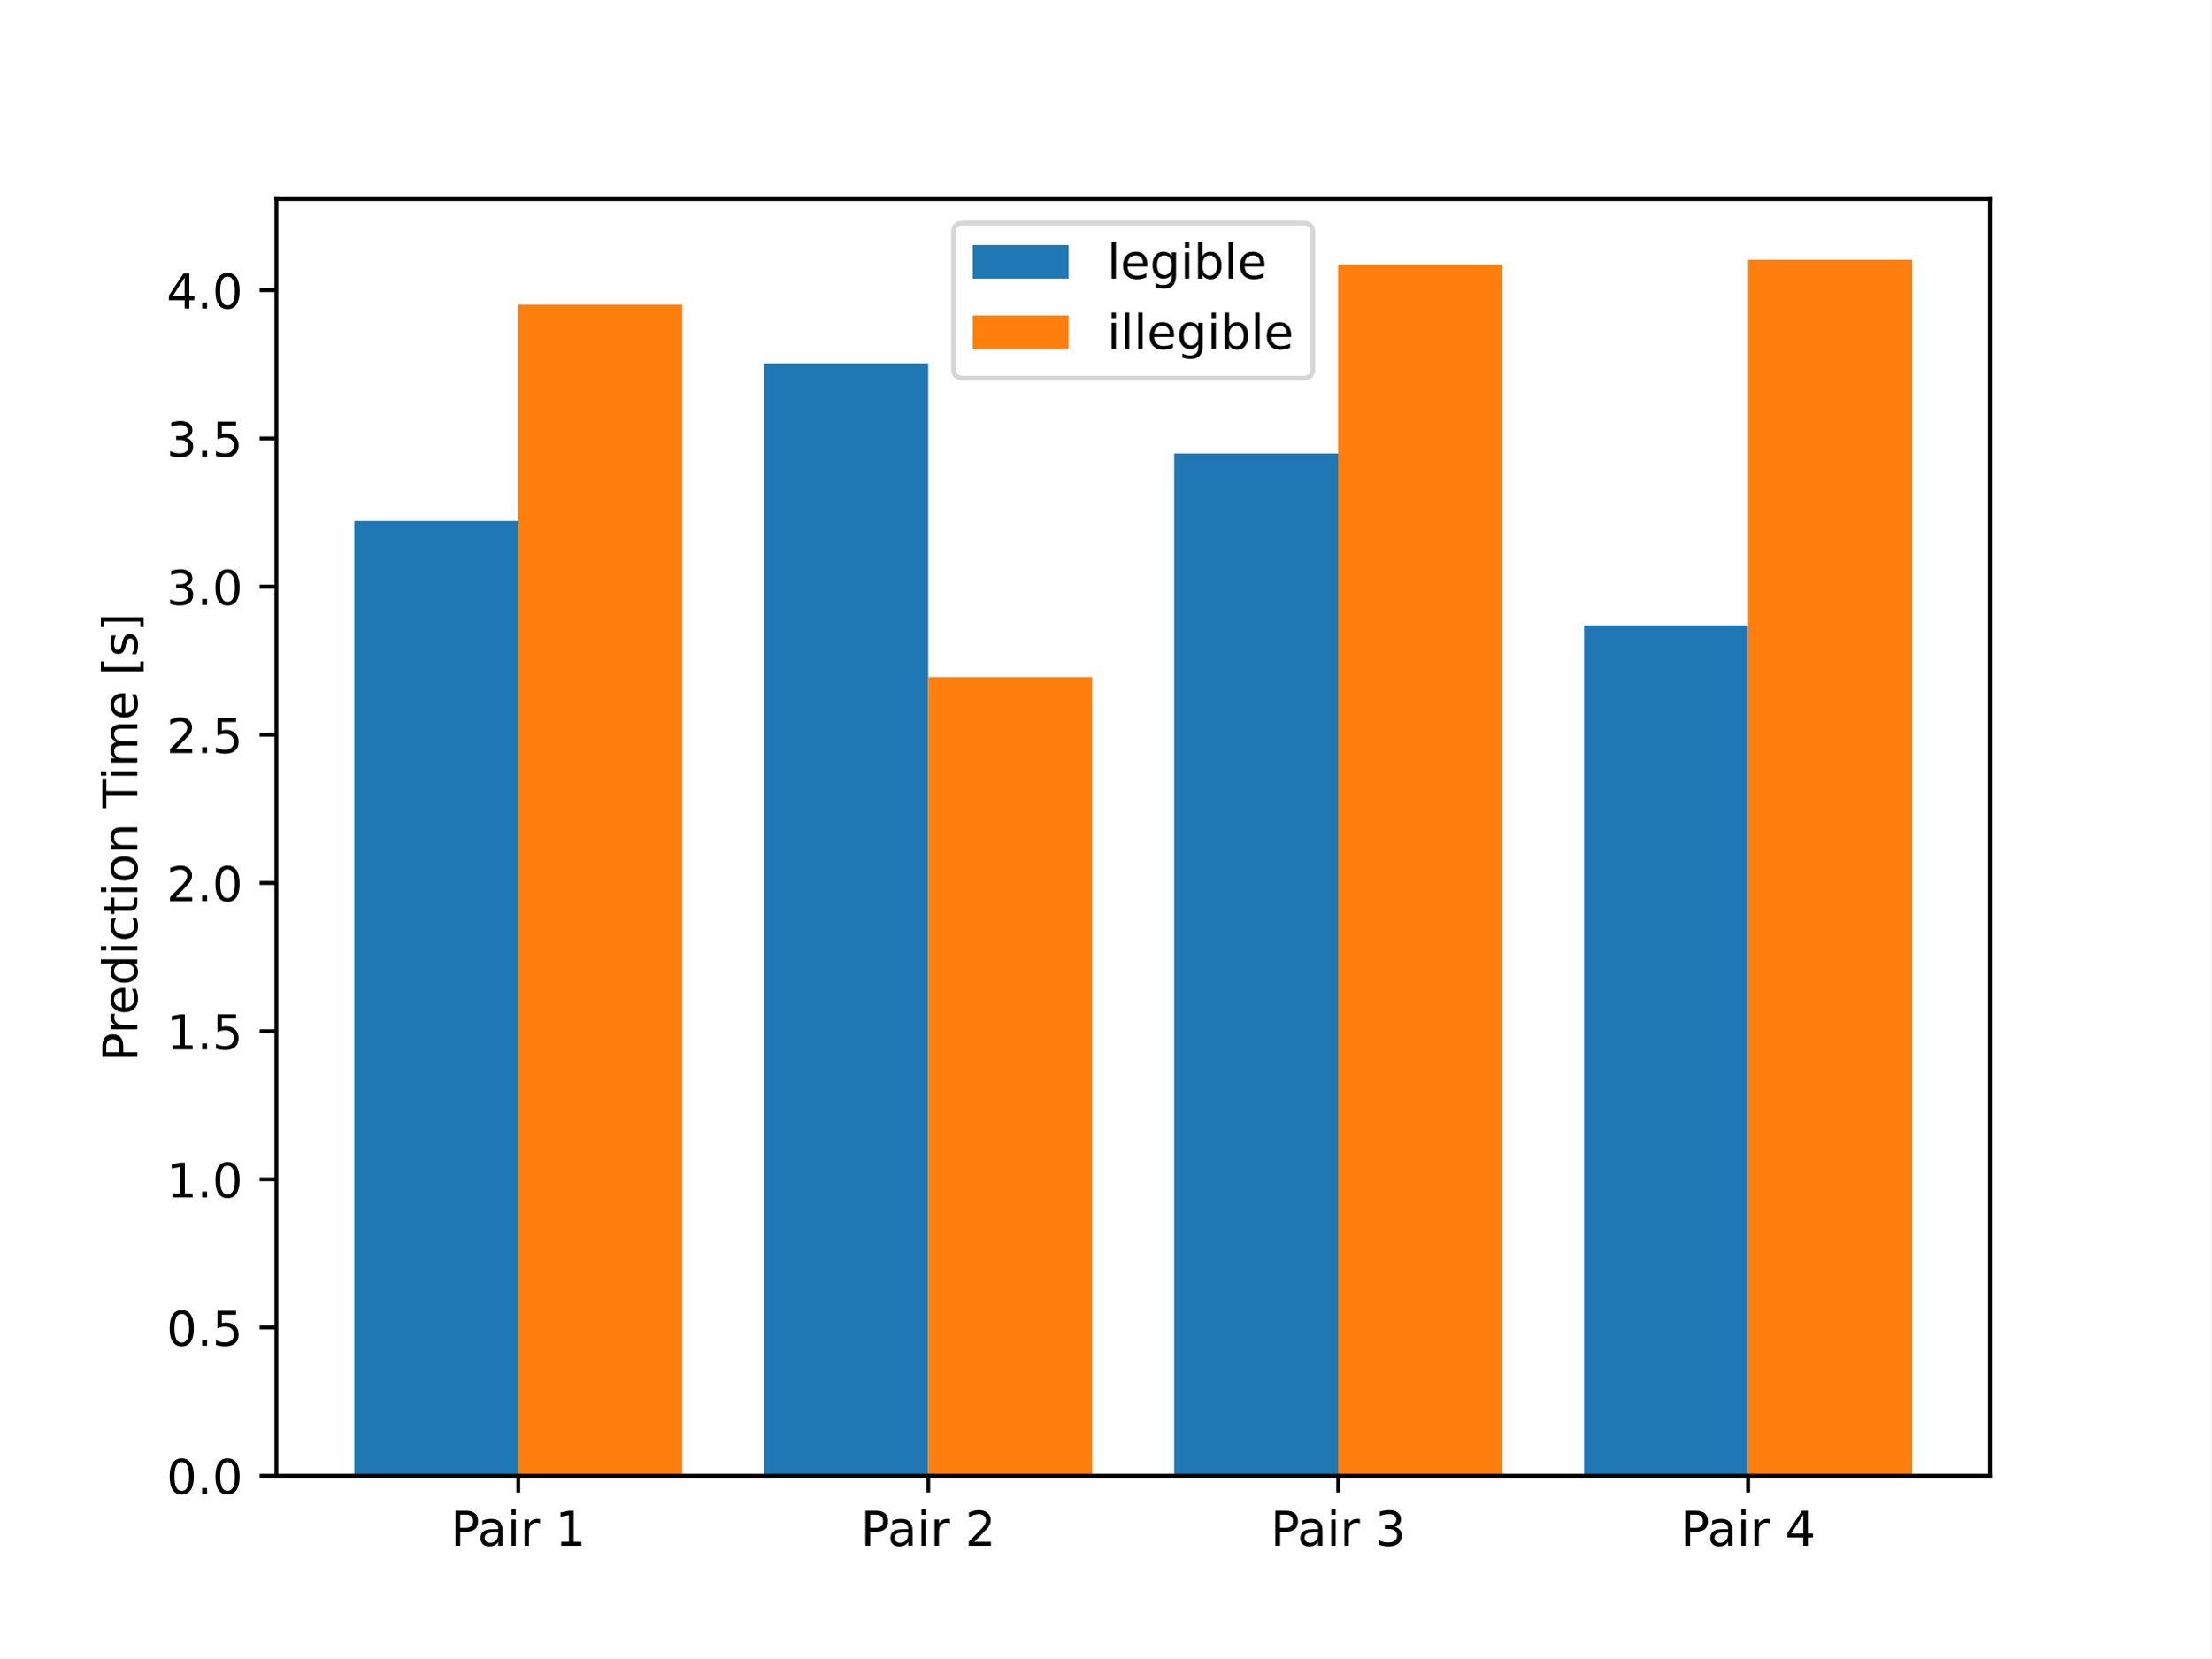
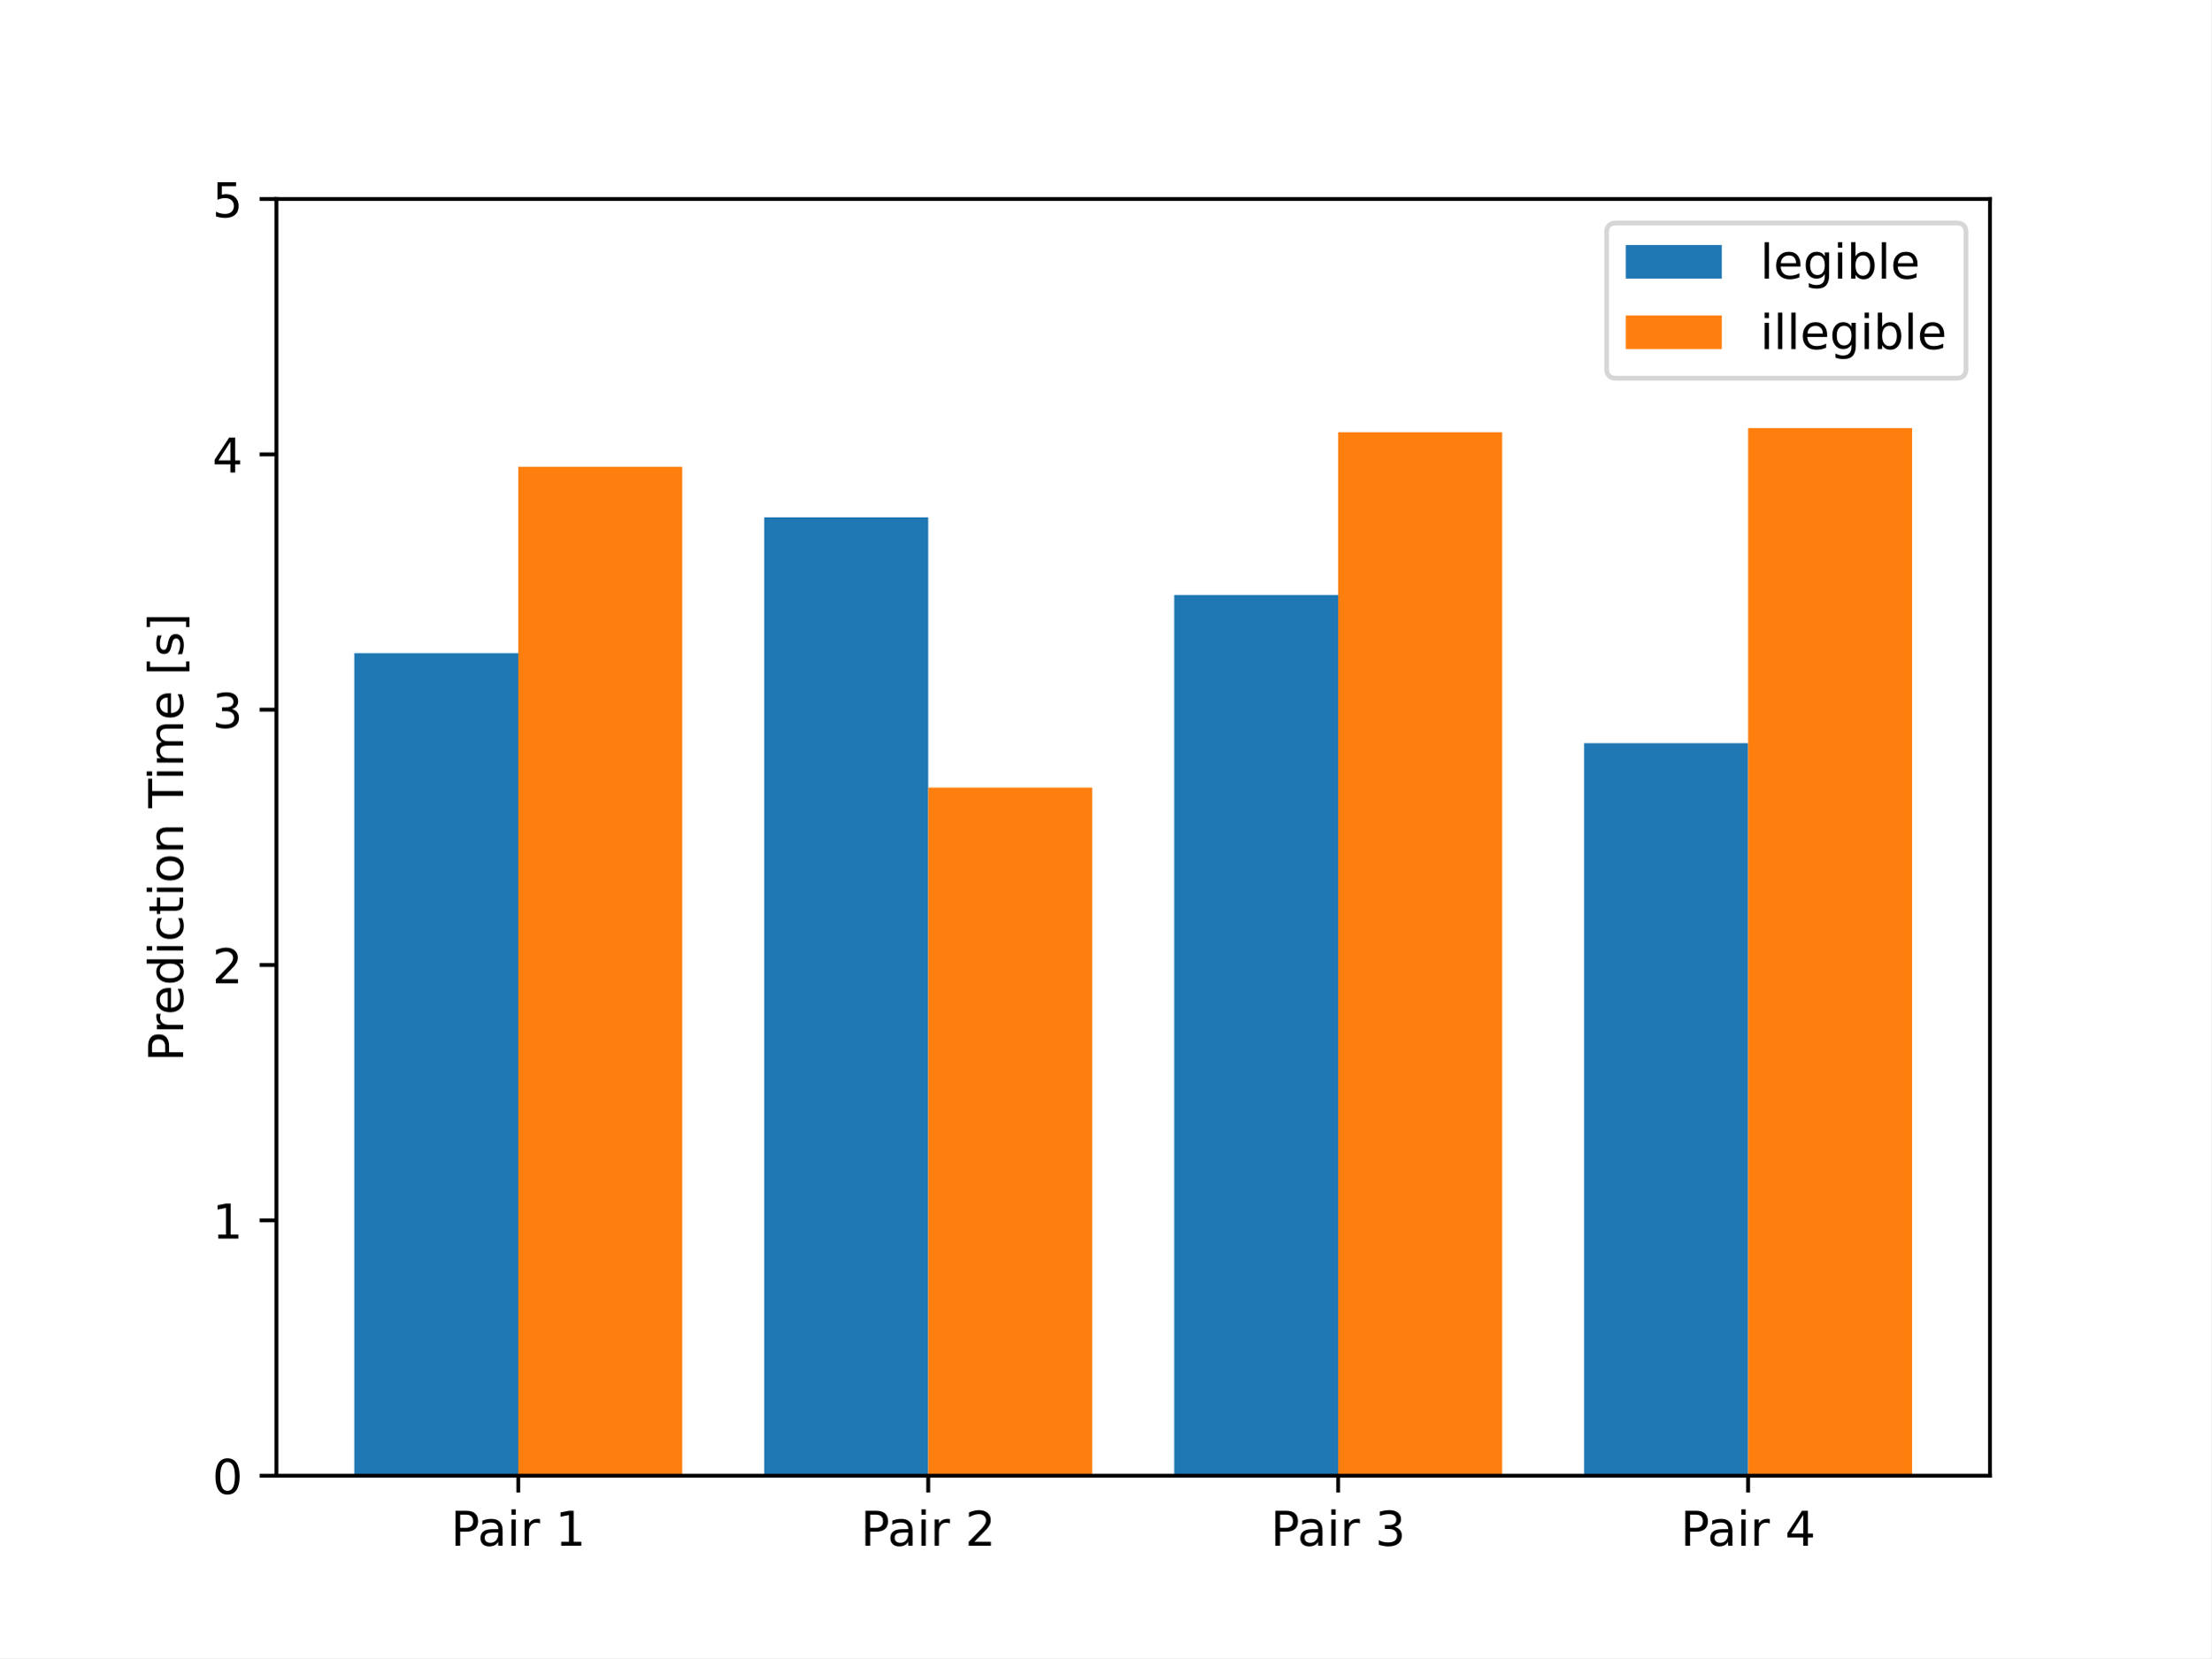
<svg xmlns="http://www.w3.org/2000/svg" xmlns:xlink="http://www.w3.org/1999/xlink" height="345.6pt" version="1.1" viewBox="0 0 460.8 345.6" width="460.8pt">
  <defs>
    <style type="text/css">*{stroke-linecap:butt;stroke-linejoin:round;}</style>
  </defs>
  <g id="figure_1">
    <g id="patch_1">
      <path d="M 0 345.6  L 460.8 345.6  L 460.8 0  L 0 0  z " style="fill:#ffffff;" />
    </g>
    <g id="axes_1">
      <g id="patch_2">
        <path d="M 57.6 307.584  L 414.72 307.584  L 414.72 41.472  L 57.6 41.472  z " style="fill:#ffffff;" />
      </g>
      <g id="patch_3">
-         <path clip-path="url(#p201a8d4170)" d="M 73.833 307.584  L 108.007 307.584  L 108.007 108.589  L 73.833 108.589  z " style="fill:#1f77b4;" />
+         <path clip-path="url(#p2d7c60002e)" d="M 73.833 307.584  L 108.007 307.584  L 108.007 136.134  L 73.833 136.134  z " style="fill:#1f77b4;" />
      </g>
      <g id="patch_4">
-         <path clip-path="url(#p201a8d4170)" d="M 159.268 307.584  L 193.442 307.584  L 193.442 75.728  L 159.268 75.728  z " style="fill:#1f77b4;" />
+         <path clip-path="url(#p2d7c60002e)" d="M 159.268 307.584  L 193.442 307.584  L 193.442 107.822  L 159.268 107.822  z " style="fill:#1f77b4;" />
      </g>
      <g id="patch_5">
-         <path clip-path="url(#p201a8d4170)" d="M 244.704 307.584  L 278.878 307.584  L 278.878 94.517  L 244.704 94.517  z " style="fill:#1f77b4;" />
+         <path clip-path="url(#p2d7c60002e)" d="M 244.704 307.584  L 278.878 307.584  L 278.878 124.01  L 244.704 124.01  z " style="fill:#1f77b4;" />
      </g>
      <g id="patch_6">
-         <path clip-path="url(#p201a8d4170)" d="M 330.139 307.584  L 364.313 307.584  L 364.313 130.376  L 330.139 130.376  z " style="fill:#1f77b4;" />
+         <path clip-path="url(#p2d7c60002e)" d="M 330.139 307.584  L 364.313 307.584  L 364.313 154.905  L 330.139 154.905  z " style="fill:#1f77b4;" />
      </g>
      <g id="patch_7">
-         <path clip-path="url(#p201a8d4170)" d="M 108.007 307.584  L 142.181 307.584  L 142.181 63.495  L 108.007 63.495  z " style="fill:#ff7f0e;" />
+         <path clip-path="url(#p2d7c60002e)" d="M 108.007 307.584  L 142.181 307.584  L 142.181 97.282  L 108.007 97.282  z " style="fill:#ff7f0e;" />
      </g>
      <g id="patch_8">
-         <path clip-path="url(#p201a8d4170)" d="M 193.442 307.584  L 227.616 307.584  L 227.616 141.117  L 193.442 141.117  z " style="fill:#ff7f0e;" />
+         <path clip-path="url(#p2d7c60002e)" d="M 193.442 307.584  L 227.616 307.584  L 227.616 164.16  L 193.442 164.16  z " style="fill:#ff7f0e;" />
      </g>
      <g id="patch_9">
-         <path clip-path="url(#p201a8d4170)" d="M 278.878 307.584  L 313.052 307.584  L 313.052 55.139  L 278.878 55.139  z " style="fill:#ff7f0e;" />
+         <path clip-path="url(#p2d7c60002e)" d="M 278.878 307.584  L 313.052 307.584  L 313.052 90.082  L 278.878 90.082  z " style="fill:#ff7f0e;" />
      </g>
      <g id="patch_10">
-         <path clip-path="url(#p201a8d4170)" d="M 364.313 307.584  L 398.487 307.584  L 398.487 54.144  L 364.313 54.144  z " style="fill:#ff7f0e;" />
+         <path clip-path="url(#p2d7c60002e)" d="M 364.313 307.584  L 398.487 307.584  L 398.487 89.225  L 364.313 89.225  z " style="fill:#ff7f0e;" />
      </g>
      <g id="matplotlib.axis_1">
        <g id="xtick_1">
          <g id="line2d_1">
            <defs>
-               <path d="M 0 0  L 0 3.5  " id="mbf89e3c0f7" style="stroke:#000000;stroke-width:0.8;" />
+               <path d="M 0 0  L 0 3.5  " id="m55d33586b2" style="stroke:#000000;stroke-width:0.8;" />
            </defs>
            <g>
-               <use style="stroke:#000000;stroke-width:0.8;" x="108.007" xlink:href="#mbf89e3c0f7" y="307.584" />
+               <use style="stroke:#000000;stroke-width:0.8;" x="108.007" xlink:href="#m55d33586b2" y="307.584" />
            </g>
          </g>
          <g id="text_1">
            <g transform="translate(93.93814 322.1824)scale(0.1 -0.1)">
              <defs>
                <path d="M 19.672 64.797  L 19.672 37.406  L 32.078 37.406  Q 38.969 37.406 42.719 40.969  Q 46.484 44.531 46.484 51.125  Q 46.484 57.672 42.719 61.234  Q 38.969 64.797 32.078 64.797  z M 9.812 72.906  L 32.078 72.906  Q 44.344 72.906 50.609 67.359  Q 56.891 61.812 56.891 51.125  Q 56.891 40.328 50.609 34.812  Q 44.344 29.297 32.078 29.297  L 19.672 29.297  L 19.672 0  L 9.812 0  z " id="DejaVuSans-80" />
                <path d="M 34.281 27.484  Q 23.391 27.484 19.188 25  Q 14.984 22.516 14.984 16.5  Q 14.984 11.719 18.141 8.906  Q 21.297 6.109 26.703 6.109  Q 34.188 6.109 38.703 11.406  Q 43.219 16.703 43.219 25.484  L 43.219 27.484  z M 52.203 31.203  L 52.203 0  L 43.219 0  L 43.219 8.297  Q 40.141 3.328 35.547 0.953  Q 30.953 -1.422 24.312 -1.422  Q 15.922 -1.422 10.953 3.297  Q 6 8.016 6 15.922  Q 6 25.141 12.172 29.828  Q 18.359 34.516 30.609 34.516  L 43.219 34.516  L 43.219 35.406  Q 43.219 41.609 39.141 45  Q 35.062 48.391 27.688 48.391  Q 23 48.391 18.547 47.266  Q 14.109 46.141 10.016 43.891  L 10.016 52.203  Q 14.938 54.109 19.578 55.047  Q 24.219 56 28.609 56  Q 40.484 56 46.344 49.844  Q 52.203 43.703 52.203 31.203  z " id="DejaVuSans-97" />
                <path d="M 9.422 54.688  L 18.406 54.688  L 18.406 0  L 9.422 0  z M 9.422 75.984  L 18.406 75.984  L 18.406 64.594  L 9.422 64.594  z " id="DejaVuSans-105" />
                <path d="M 41.109 46.297  Q 39.594 47.172 37.812 47.578  Q 36.031 48 33.891 48  Q 26.266 48 22.188 43.047  Q 18.109 38.094 18.109 28.812  L 18.109 0  L 9.078 0  L 9.078 54.688  L 18.109 54.688  L 18.109 46.188  Q 20.953 51.172 25.484 53.578  Q 30.031 56 36.531 56  Q 37.453 56 38.578 55.875  Q 39.703 55.766 41.062 55.516  z " id="DejaVuSans-114" />
                <path id="DejaVuSans-32" />
                <path d="M 12.406 8.297  L 28.516 8.297  L 28.516 63.922  L 10.984 60.406  L 10.984 69.391  L 28.422 72.906  L 38.281 72.906  L 38.281 8.297  L 54.391 8.297  L 54.391 0  L 12.406 0  z " id="DejaVuSans-49" />
              </defs>
              <use xlink:href="#DejaVuSans-80" />
              <use x="55.803" xlink:href="#DejaVuSans-97" />
              <use x="117.082" xlink:href="#DejaVuSans-105" />
              <use x="144.865" xlink:href="#DejaVuSans-114" />
              <use x="185.979" xlink:href="#DejaVuSans-32" />
              <use x="217.766" xlink:href="#DejaVuSans-49" />
            </g>
          </g>
        </g>
        <g id="xtick_2">
          <g id="line2d_2">
            <g>
-               <use style="stroke:#000000;stroke-width:0.8;" x="193.442" xlink:href="#mbf89e3c0f7" y="307.584" />
+               <use style="stroke:#000000;stroke-width:0.8;" x="193.442" xlink:href="#m55d33586b2" y="307.584" />
            </g>
          </g>
          <g id="text_2">
            <g transform="translate(179.3735 322.1824)scale(0.1 -0.1)">
              <defs>
                <path d="M 19.188 8.297  L 53.609 8.297  L 53.609 0  L 7.328 0  L 7.328 8.297  Q 12.938 14.109 22.625 23.891  Q 32.328 33.688 34.812 36.531  Q 39.547 41.844 41.422 45.531  Q 43.312 49.219 43.312 52.781  Q 43.312 58.594 39.234 62.25  Q 35.156 65.922 28.609 65.922  Q 23.969 65.922 18.812 64.312  Q 13.672 62.703 7.812 59.422  L 7.812 69.391  Q 13.766 71.781 18.938 73  Q 24.125 74.219 28.422 74.219  Q 39.75 74.219 46.484 68.547  Q 53.219 62.891 53.219 53.422  Q 53.219 48.922 51.531 44.891  Q 49.859 40.875 45.406 35.406  Q 44.188 33.984 37.641 27.219  Q 31.109 20.453 19.188 8.297  z " id="DejaVuSans-50" />
              </defs>
              <use xlink:href="#DejaVuSans-80" />
              <use x="55.803" xlink:href="#DejaVuSans-97" />
              <use x="117.082" xlink:href="#DejaVuSans-105" />
              <use x="144.865" xlink:href="#DejaVuSans-114" />
              <use x="185.979" xlink:href="#DejaVuSans-32" />
              <use x="217.766" xlink:href="#DejaVuSans-50" />
            </g>
          </g>
        </g>
        <g id="xtick_3">
          <g id="line2d_3">
            <g>
-               <use style="stroke:#000000;stroke-width:0.8;" x="278.878" xlink:href="#mbf89e3c0f7" y="307.584" />
+               <use style="stroke:#000000;stroke-width:0.8;" x="278.878" xlink:href="#m55d33586b2" y="307.584" />
            </g>
          </g>
          <g id="text_3">
            <g transform="translate(264.809 322.1824)scale(0.1 -0.1)">
              <defs>
                <path d="M 40.578 39.312  Q 47.656 37.797 51.625 33  Q 55.609 28.219 55.609 21.188  Q 55.609 10.406 48.188 4.484  Q 40.766 -1.422 27.094 -1.422  Q 22.516 -1.422 17.656 -0.516  Q 12.797 0.391 7.625 2.203  L 7.625 11.719  Q 11.719 9.328 16.594 8.109  Q 21.484 6.891 26.812 6.891  Q 36.078 6.891 40.938 10.547  Q 45.797 14.203 45.797 21.188  Q 45.797 27.641 41.281 31.266  Q 36.766 34.906 28.719 34.906  L 20.219 34.906  L 20.219 43.016  L 29.109 43.016  Q 36.375 43.016 40.234 45.922  Q 44.094 48.828 44.094 54.297  Q 44.094 59.906 40.109 62.906  Q 36.141 65.922 28.719 65.922  Q 24.656 65.922 20.016 65.031  Q 15.375 64.156 9.812 62.312  L 9.812 71.094  Q 15.438 72.656 20.344 73.438  Q 25.25 74.219 29.594 74.219  Q 40.828 74.219 47.359 69.109  Q 53.906 64.016 53.906 55.328  Q 53.906 49.266 50.438 45.094  Q 46.969 40.922 40.578 39.312  z " id="DejaVuSans-51" />
              </defs>
              <use xlink:href="#DejaVuSans-80" />
              <use x="55.803" xlink:href="#DejaVuSans-97" />
              <use x="117.082" xlink:href="#DejaVuSans-105" />
              <use x="144.865" xlink:href="#DejaVuSans-114" />
              <use x="185.979" xlink:href="#DejaVuSans-32" />
              <use x="217.766" xlink:href="#DejaVuSans-51" />
            </g>
          </g>
        </g>
        <g id="xtick_4">
          <g id="line2d_4">
            <g>
-               <use style="stroke:#000000;stroke-width:0.8;" x="364.313" xlink:href="#mbf89e3c0f7" y="307.584" />
+               <use style="stroke:#000000;stroke-width:0.8;" x="364.313" xlink:href="#m55d33586b2" y="307.584" />
            </g>
          </g>
          <g id="text_4">
            <g transform="translate(350.2444 322.1824)scale(0.1 -0.1)">
              <defs>
                <path d="M 37.797 64.312  L 12.891 25.391  L 37.797 25.391  z M 35.203 72.906  L 47.609 72.906  L 47.609 25.391  L 58.016 25.391  L 58.016 17.188  L 47.609 17.188  L 47.609 0  L 37.797 0  L 37.797 17.188  L 4.891 17.188  L 4.891 26.703  z " id="DejaVuSans-52" />
              </defs>
              <use xlink:href="#DejaVuSans-80" />
              <use x="55.803" xlink:href="#DejaVuSans-97" />
              <use x="117.082" xlink:href="#DejaVuSans-105" />
              <use x="144.865" xlink:href="#DejaVuSans-114" />
              <use x="185.979" xlink:href="#DejaVuSans-32" />
              <use x="217.766" xlink:href="#DejaVuSans-52" />
            </g>
          </g>
        </g>
      </g>
      <g id="matplotlib.axis_2">
        <g id="ytick_1">
          <g id="line2d_5">
            <defs>
-               <path d="M 0 0  L -3.5 0  " id="me5b448553d" style="stroke:#000000;stroke-width:0.8;" />
+               <path d="M 0 0  L -3.5 0  " id="m553c8b038b" style="stroke:#000000;stroke-width:0.8;" />
            </defs>
            <g>
-               <use style="stroke:#000000;stroke-width:0.8;" x="57.6" xlink:href="#me5b448553d" y="307.584" />
+               <use style="stroke:#000000;stroke-width:0.8;" x="57.6" xlink:href="#m553c8b038b" y="307.584" />
            </g>
          </g>
          <g id="text_5">
-             <g transform="translate(34.69687 311.3832)scale(0.1 -0.1)">
+             <g transform="translate(44.2375 311.3832)scale(0.1 -0.1)">
              <defs>
                <path d="M 31.781 66.406  Q 24.172 66.406 20.328 58.906  Q 16.5 51.422 16.5 36.375  Q 16.5 21.391 20.328 13.891  Q 24.172 6.391 31.781 6.391  Q 39.453 6.391 43.281 13.891  Q 47.125 21.391 47.125 36.375  Q 47.125 51.422 43.281 58.906  Q 39.453 66.406 31.781 66.406  z M 31.781 74.219  Q 44.047 74.219 50.516 64.516  Q 56.984 54.828 56.984 36.375  Q 56.984 17.969 50.516 8.266  Q 44.047 -1.422 31.781 -1.422  Q 19.531 -1.422 13.062 8.266  Q 6.594 17.969 6.594 36.375  Q 6.594 54.828 13.062 64.516  Q 19.531 74.219 31.781 74.219  z " id="DejaVuSans-48" />
-                 <path d="M 10.688 12.406  L 21 12.406  L 21 0  L 10.688 0  z " id="DejaVuSans-46" />
              </defs>
              <use xlink:href="#DejaVuSans-48" />
-               <use x="63.623" xlink:href="#DejaVuSans-46" />
-               <use x="95.41" xlink:href="#DejaVuSans-48" />
            </g>
          </g>
        </g>
        <g id="ytick_2">
          <g id="line2d_6">
            <g>
-               <use style="stroke:#000000;stroke-width:0.8;" x="57.6" xlink:href="#me5b448553d" y="276.697" />
+               <use style="stroke:#000000;stroke-width:0.8;" x="57.6" xlink:href="#m553c8b038b" y="254.362" />
            </g>
          </g>
          <g id="text_6">
-             <g transform="translate(34.69687 280.4967)scale(0.1 -0.1)">
-               <defs>
-                 <path d="M 10.797 72.906  L 49.516 72.906  L 49.516 64.594  L 19.828 64.594  L 19.828 46.734  Q 21.969 47.469 24.109 47.828  Q 26.266 48.188 28.422 48.188  Q 40.625 48.188 47.75 41.5  Q 54.891 34.812 54.891 23.391  Q 54.891 11.625 47.562 5.094  Q 40.234 -1.422 26.906 -1.422  Q 22.312 -1.422 17.547 -0.641  Q 12.797 0.141 7.719 1.703  L 7.719 11.625  Q 12.109 9.234 16.797 8.062  Q 21.484 6.891 26.703 6.891  Q 35.156 6.891 40.078 11.328  Q 45.016 15.766 45.016 23.391  Q 45.016 31 40.078 35.438  Q 35.156 39.891 26.703 39.891  Q 22.75 39.891 18.812 39.016  Q 14.891 38.141 10.797 36.281  z " id="DejaVuSans-53" />
-               </defs>
-               <use xlink:href="#DejaVuSans-48" />
-               <use x="63.623" xlink:href="#DejaVuSans-46" />
-               <use x="95.41" xlink:href="#DejaVuSans-53" />
+             <g transform="translate(44.2375 258.1608)scale(0.1 -0.1)">
+               <use xlink:href="#DejaVuSans-49" />
            </g>
          </g>
        </g>
        <g id="ytick_3">
          <g id="line2d_7">
            <g>
-               <use style="stroke:#000000;stroke-width:0.8;" x="57.6" xlink:href="#me5b448553d" y="245.811" />
+               <use style="stroke:#000000;stroke-width:0.8;" x="57.6" xlink:href="#m553c8b038b" y="201.139" />
            </g>
          </g>
          <g id="text_7">
-             <g transform="translate(34.69687 249.6102)scale(0.1 -0.1)">
-               <use xlink:href="#DejaVuSans-49" />
-               <use x="63.623" xlink:href="#DejaVuSans-46" />
-               <use x="95.41" xlink:href="#DejaVuSans-48" />
+             <g transform="translate(44.2375 204.9384)scale(0.1 -0.1)">
+               <use xlink:href="#DejaVuSans-50" />
            </g>
          </g>
        </g>
        <g id="ytick_4">
          <g id="line2d_8">
            <g>
-               <use style="stroke:#000000;stroke-width:0.8;" x="57.6" xlink:href="#me5b448553d" y="214.924" />
+               <use style="stroke:#000000;stroke-width:0.8;" x="57.6" xlink:href="#m553c8b038b" y="147.917" />
            </g>
          </g>
          <g id="text_8">
-             <g transform="translate(34.69687 218.7236)scale(0.1 -0.1)">
-               <use xlink:href="#DejaVuSans-49" />
-               <use x="63.623" xlink:href="#DejaVuSans-46" />
-               <use x="95.41" xlink:href="#DejaVuSans-53" />
+             <g transform="translate(44.2375 151.716)scale(0.1 -0.1)">
+               <use xlink:href="#DejaVuSans-51" />
            </g>
          </g>
        </g>
        <g id="ytick_5">
          <g id="line2d_9">
            <g>
-               <use style="stroke:#000000;stroke-width:0.8;" x="57.6" xlink:href="#me5b448553d" y="184.038" />
+               <use style="stroke:#000000;stroke-width:0.8;" x="57.6" xlink:href="#m553c8b038b" y="94.694" />
            </g>
          </g>
          <g id="text_9">
-             <g transform="translate(34.69687 187.8371)scale(0.1 -0.1)">
-               <use xlink:href="#DejaVuSans-50" />
-               <use x="63.623" xlink:href="#DejaVuSans-46" />
-               <use x="95.41" xlink:href="#DejaVuSans-48" />
+             <g transform="translate(44.2375 98.49362)scale(0.1 -0.1)">
+               <use xlink:href="#DejaVuSans-52" />
            </g>
          </g>
        </g>
        <g id="ytick_6">
          <g id="line2d_10">
            <g>
-               <use style="stroke:#000000;stroke-width:0.8;" x="57.6" xlink:href="#me5b448553d" y="153.151" />
+               <use style="stroke:#000000;stroke-width:0.8;" x="57.6" xlink:href="#m553c8b038b" y="41.472" />
            </g>
          </g>
          <g id="text_10">
-             <g transform="translate(34.69687 156.9505)scale(0.1 -0.1)">
-               <use xlink:href="#DejaVuSans-50" />
-               <use x="63.623" xlink:href="#DejaVuSans-46" />
-               <use x="95.41" xlink:href="#DejaVuSans-53" />
-             </g>
-           </g>
-         </g>
-         <g id="ytick_7">
-           <g id="line2d_11">
-             <g>
-               <use style="stroke:#000000;stroke-width:0.8;" x="57.6" xlink:href="#me5b448553d" y="122.265" />
-             </g>
-           </g>
-           <g id="text_11">
-             <g transform="translate(34.69687 126.064)scale(0.1 -0.1)">
-               <use xlink:href="#DejaVuSans-51" />
-               <use x="63.623" xlink:href="#DejaVuSans-46" />
-               <use x="95.41" xlink:href="#DejaVuSans-48" />
-             </g>
-           </g>
-         </g>
-         <g id="ytick_8">
-           <g id="line2d_12">
-             <g>
-               <use style="stroke:#000000;stroke-width:0.8;" x="57.6" xlink:href="#me5b448553d" y="91.378" />
-             </g>
-           </g>
-           <g id="text_12">
-             <g transform="translate(34.69687 95.17748)scale(0.1 -0.1)">
-               <use xlink:href="#DejaVuSans-51" />
-               <use x="63.623" xlink:href="#DejaVuSans-46" />
-               <use x="95.41" xlink:href="#DejaVuSans-53" />
-             </g>
-           </g>
-         </g>
-         <g id="ytick_9">
-           <g id="line2d_13">
-             <g>
-               <use style="stroke:#000000;stroke-width:0.8;" x="57.6" xlink:href="#me5b448553d" y="60.492" />
-             </g>
-           </g>
-           <g id="text_13">
-             <g transform="translate(34.69687 64.29095)scale(0.1 -0.1)">
-               <use xlink:href="#DejaVuSans-52" />
-               <use x="63.623" xlink:href="#DejaVuSans-46" />
-               <use x="95.41" xlink:href="#DejaVuSans-48" />
-             </g>
-           </g>
-         </g>
-         <g id="text_14">
-           <g transform="translate(28.61719 221.2827)rotate(-90)scale(0.1 -0.1)">
+             <g transform="translate(44.2375 45.27122)scale(0.1 -0.1)">
+               <defs>
+                 <path d="M 10.797 72.906  L 49.516 72.906  L 49.516 64.594  L 19.828 64.594  L 19.828 46.734  Q 21.969 47.469 24.109 47.828  Q 26.266 48.188 28.422 48.188  Q 40.625 48.188 47.75 41.5  Q 54.891 34.812 54.891 23.391  Q 54.891 11.625 47.562 5.094  Q 40.234 -1.422 26.906 -1.422  Q 22.312 -1.422 17.547 -0.641  Q 12.797 0.141 7.719 1.703  L 7.719 11.625  Q 12.109 9.234 16.797 8.062  Q 21.484 6.891 26.703 6.891  Q 35.156 6.891 40.078 11.328  Q 45.016 15.766 45.016 23.391  Q 45.016 31 40.078 35.438  Q 35.156 39.891 26.703 39.891  Q 22.75 39.891 18.812 39.016  Q 14.891 38.141 10.797 36.281  z " id="DejaVuSans-53" />
+               </defs>
+               <use xlink:href="#DejaVuSans-53" />
+             </g>
+           </g>
+         </g>
+         <g id="text_11">
+           <g transform="translate(38.15781 221.2827)rotate(-90)scale(0.1 -0.1)">
            <defs>
              <path d="M 56.203 29.594  L 56.203 25.203  L 14.891 25.203  Q 15.484 15.922 20.484 11.062  Q 25.484 6.203 34.422 6.203  Q 39.594 6.203 44.453 7.469  Q 49.312 8.734 54.109 11.281  L 54.109 2.781  Q 49.266 0.734 44.188 -0.344  Q 39.109 -1.422 33.891 -1.422  Q 20.797 -1.422 13.156 6.188  Q 5.516 13.812 5.516 26.812  Q 5.516 40.234 12.766 48.109  Q 20.016 56 32.328 56  Q 43.359 56 49.781 48.891  Q 56.203 41.797 56.203 29.594  z M 47.219 32.234  Q 47.125 39.594 43.094 43.984  Q 39.062 48.391 32.422 48.391  Q 24.906 48.391 20.391 44.141  Q 15.875 39.891 15.188 32.172  z " id="DejaVuSans-101" />
              <path d="M 45.406 46.391  L 45.406 75.984  L 54.391 75.984  L 54.391 0  L 45.406 0  L 45.406 8.203  Q 42.578 3.328 38.25 0.953  Q 33.938 -1.422 27.875 -1.422  Q 17.969 -1.422 11.734 6.484  Q 5.516 14.406 5.516 27.297  Q 5.516 40.188 11.734 48.094  Q 17.969 56 27.875 56  Q 33.938 56 38.25 53.625  Q 42.578 51.266 45.406 46.391  z M 14.797 27.297  Q 14.797 17.391 18.875 11.75  Q 22.953 6.109 30.078 6.109  Q 37.203 6.109 41.297 11.75  Q 45.406 17.391 45.406 27.297  Q 45.406 37.203 41.297 42.844  Q 37.203 48.484 30.078 48.484  Q 22.953 48.484 18.875 42.844  Q 14.797 37.203 14.797 27.297  z " id="DejaVuSans-100" />
              <path d="M 48.781 52.594  L 48.781 44.188  Q 44.969 46.297 41.141 47.344  Q 37.312 48.391 33.406 48.391  Q 24.656 48.391 19.812 42.844  Q 14.984 37.312 14.984 27.297  Q 14.984 17.281 19.812 11.734  Q 24.656 6.203 33.406 6.203  Q 37.312 6.203 41.141 7.25  Q 44.969 8.297 48.781 10.406  L 48.781 2.094  Q 45.016 0.344 40.984 -0.531  Q 36.969 -1.422 32.422 -1.422  Q 20.062 -1.422 12.781 6.344  Q 5.516 14.109 5.516 27.297  Q 5.516 40.672 12.859 48.328  Q 20.219 56 33.016 56  Q 37.156 56 41.109 55.141  Q 45.062 54.297 48.781 52.594  z " id="DejaVuSans-99" />
              <path d="M 18.312 70.219  L 18.312 54.688  L 36.812 54.688  L 36.812 47.703  L 18.312 47.703  L 18.312 18.016  Q 18.312 11.328 20.141 9.422  Q 21.969 7.516 27.594 7.516  L 36.812 7.516  L 36.812 0  L 27.594 0  Q 17.188 0 13.234 3.875  Q 9.281 7.766 9.281 18.016  L 9.281 47.703  L 2.688 47.703  L 2.688 54.688  L 9.281 54.688  L 9.281 70.219  z " id="DejaVuSans-116" />
              <path d="M 30.609 48.391  Q 23.391 48.391 19.188 42.75  Q 14.984 37.109 14.984 27.297  Q 14.984 17.484 19.156 11.844  Q 23.344 6.203 30.609 6.203  Q 37.797 6.203 41.984 11.859  Q 46.188 17.531 46.188 27.297  Q 46.188 37.016 41.984 42.703  Q 37.797 48.391 30.609 48.391  z M 30.609 56  Q 42.328 56 49.016 48.375  Q 55.719 40.766 55.719 27.297  Q 55.719 13.875 49.016 6.219  Q 42.328 -1.422 30.609 -1.422  Q 18.844 -1.422 12.172 6.219  Q 5.516 13.875 5.516 27.297  Q 5.516 40.766 12.172 48.375  Q 18.844 56 30.609 56  z " id="DejaVuSans-111" />
              <path d="M 54.891 33.016  L 54.891 0  L 45.906 0  L 45.906 32.719  Q 45.906 40.484 42.875 44.328  Q 39.844 48.188 33.797 48.188  Q 26.516 48.188 22.312 43.547  Q 18.109 38.922 18.109 30.906  L 18.109 0  L 9.078 0  L 9.078 54.688  L 18.109 54.688  L 18.109 46.188  Q 21.344 51.125 25.703 53.562  Q 30.078 56 35.797 56  Q 45.219 56 50.047 50.172  Q 54.891 44.344 54.891 33.016  z " id="DejaVuSans-110" />
              <path d="M -0.297 72.906  L 61.375 72.906  L 61.375 64.594  L 35.5 64.594  L 35.5 0  L 25.594 0  L 25.594 64.594  L -0.297 64.594  z " id="DejaVuSans-84" />
              <path d="M 52 44.188  Q 55.375 50.25 60.062 53.125  Q 64.75 56 71.094 56  Q 79.641 56 84.281 50.016  Q 88.922 44.047 88.922 33.016  L 88.922 0  L 79.891 0  L 79.891 32.719  Q 79.891 40.578 77.094 44.375  Q 74.312 48.188 68.609 48.188  Q 61.625 48.188 57.562 43.547  Q 53.516 38.922 53.516 30.906  L 53.516 0  L 44.484 0  L 44.484 32.719  Q 44.484 40.625 41.703 44.406  Q 38.922 48.188 33.109 48.188  Q 26.219 48.188 22.156 43.531  Q 18.109 38.875 18.109 30.906  L 18.109 0  L 9.078 0  L 9.078 54.688  L 18.109 54.688  L 18.109 46.188  Q 21.188 51.219 25.484 53.609  Q 29.781 56 35.688 56  Q 41.656 56 45.828 52.969  Q 50 49.953 52 44.188  z " id="DejaVuSans-109" />
              <path d="M 8.594 75.984  L 29.297 75.984  L 29.297 69  L 17.578 69  L 17.578 -6.203  L 29.297 -6.203  L 29.297 -13.188  L 8.594 -13.188  z " id="DejaVuSans-91" />
              <path d="M 44.281 53.078  L 44.281 44.578  Q 40.484 46.531 36.375 47.5  Q 32.281 48.484 27.875 48.484  Q 21.188 48.484 17.844 46.438  Q 14.5 44.391 14.5 40.281  Q 14.5 37.156 16.891 35.375  Q 19.281 33.594 26.516 31.984  L 29.594 31.297  Q 39.156 29.25 43.188 25.516  Q 47.219 21.781 47.219 15.094  Q 47.219 7.469 41.188 3.016  Q 35.156 -1.422 24.609 -1.422  Q 20.219 -1.422 15.453 -0.562  Q 10.688 0.297 5.422 2  L 5.422 11.281  Q 10.406 8.688 15.234 7.391  Q 20.062 6.109 24.812 6.109  Q 31.156 6.109 34.562 8.281  Q 37.984 10.453 37.984 14.406  Q 37.984 18.062 35.516 20.016  Q 33.062 21.969 24.703 23.781  L 21.578 24.516  Q 13.234 26.266 9.516 29.906  Q 5.812 33.547 5.812 39.891  Q 5.812 47.609 11.281 51.797  Q 16.75 56 26.812 56  Q 31.781 56 36.172 55.266  Q 40.578 54.547 44.281 53.078  z " id="DejaVuSans-115" />
              <path d="M 30.422 75.984  L 30.422 -13.188  L 9.719 -13.188  L 9.719 -6.203  L 21.391 -6.203  L 21.391 69  L 9.719 69  L 9.719 75.984  z " id="DejaVuSans-93" />
            </defs>
            <use xlink:href="#DejaVuSans-80" />
            <use x="58.553" xlink:href="#DejaVuSans-114" />
            <use x="97.416" xlink:href="#DejaVuSans-101" />
            <use x="158.939" xlink:href="#DejaVuSans-100" />
            <use x="222.416" xlink:href="#DejaVuSans-105" />
            <use x="250.199" xlink:href="#DejaVuSans-99" />
            <use x="305.18" xlink:href="#DejaVuSans-116" />
            <use x="344.389" xlink:href="#DejaVuSans-105" />
            <use x="372.172" xlink:href="#DejaVuSans-111" />
            <use x="433.354" xlink:href="#DejaVuSans-110" />
            <use x="496.732" xlink:href="#DejaVuSans-32" />
            <use x="528.52" xlink:href="#DejaVuSans-84" />
            <use x="586.479" xlink:href="#DejaVuSans-105" />
            <use x="614.262" xlink:href="#DejaVuSans-109" />
            <use x="711.674" xlink:href="#DejaVuSans-101" />
            <use x="773.197" xlink:href="#DejaVuSans-32" />
            <use x="804.984" xlink:href="#DejaVuSans-91" />
            <use x="843.998" xlink:href="#DejaVuSans-115" />
            <use x="896.098" xlink:href="#DejaVuSans-93" />
          </g>
        </g>
      </g>
      <g id="patch_11">
        <path d="M 57.6 307.584  L 57.6 41.472  " style="fill:none;stroke:#000000;stroke-linecap:square;stroke-linejoin:miter;stroke-width:0.8;" />
      </g>
      <g id="patch_12">
        <path d="M 414.72 307.584  L 414.72 41.472  " style="fill:none;stroke:#000000;stroke-linecap:square;stroke-linejoin:miter;stroke-width:0.8;" />
      </g>
      <g id="patch_13">
        <path d="M 57.6 307.584  L 414.72 307.584  " style="fill:none;stroke:#000000;stroke-linecap:square;stroke-linejoin:miter;stroke-width:0.8;" />
      </g>
      <g id="patch_14">
        <path d="M 57.6 41.472  L 414.72 41.472  " style="fill:none;stroke:#000000;stroke-linecap:square;stroke-linejoin:miter;stroke-width:0.8;" />
      </g>
      <g id="legend_1">
        <g id="patch_15">
-           <path d="M 200.713 78.828  L 271.607 78.828  Q 273.607 78.828 273.607 76.828  L 273.607 48.472  Q 273.607 46.472 271.607 46.472  L 200.713 46.472  Q 198.713 46.472 198.713 48.472  L 198.713 76.828  Q 198.713 78.828 200.713 78.828  z " style="fill:#ffffff;opacity:0.8;stroke:#cccccc;stroke-linejoin:miter;" />
+           <path d="M 336.826 78.828  L 407.72 78.828  Q 409.72 78.828 409.72 76.828  L 409.72 48.472  Q 409.72 46.472 407.72 46.472  L 336.826 46.472  Q 334.826 46.472 334.826 48.472  L 334.826 76.828  Q 334.826 78.828 336.826 78.828  z " style="fill:#ffffff;opacity:0.8;stroke:#cccccc;stroke-linejoin:miter;" />
        </g>
        <g id="patch_16">
-           <path d="M 202.713 58.07  L 222.713 58.07  L 222.713 51.07  L 202.713 51.07  z " style="fill:#1f77b4;" />
-         </g>
-         <g id="text_15">
-           <g transform="translate(230.7131 58.07044)scale(0.1 -0.1)">
+           <path d="M 338.826 58.07  L 358.826 58.07  L 358.826 51.07  L 338.826 51.07  z " style="fill:#1f77b4;" />
+         </g>
+         <g id="text_12">
+           <g transform="translate(366.8263 58.07044)scale(0.1 -0.1)">
            <defs>
              <path d="M 9.422 75.984  L 18.406 75.984  L 18.406 0  L 9.422 0  z " id="DejaVuSans-108" />
              <path d="M 45.406 27.984  Q 45.406 37.75 41.375 43.109  Q 37.359 48.484 30.078 48.484  Q 22.859 48.484 18.828 43.109  Q 14.797 37.75 14.797 27.984  Q 14.797 18.266 18.828 12.891  Q 22.859 7.516 30.078 7.516  Q 37.359 7.516 41.375 12.891  Q 45.406 18.266 45.406 27.984  z M 54.391 6.781  Q 54.391 -7.172 48.188 -13.984  Q 42 -20.797 29.203 -20.797  Q 24.469 -20.797 20.266 -20.094  Q 16.062 -19.391 12.109 -17.922  L 12.109 -9.188  Q 16.062 -11.328 19.922 -12.344  Q 23.781 -13.375 27.781 -13.375  Q 36.625 -13.375 41.016 -8.766  Q 45.406 -4.156 45.406 5.172  L 45.406 9.625  Q 42.625 4.781 38.281 2.391  Q 33.938 0 27.875 0  Q 17.828 0 11.672 7.656  Q 5.516 15.328 5.516 27.984  Q 5.516 40.672 11.672 48.328  Q 17.828 56 27.875 56  Q 33.938 56 38.281 53.609  Q 42.625 51.219 45.406 46.391  L 45.406 54.688  L 54.391 54.688  z " id="DejaVuSans-103" />
              <path d="M 48.688 27.297  Q 48.688 37.203 44.609 42.844  Q 40.531 48.484 33.406 48.484  Q 26.266 48.484 22.188 42.844  Q 18.109 37.203 18.109 27.297  Q 18.109 17.391 22.188 11.75  Q 26.266 6.109 33.406 6.109  Q 40.531 6.109 44.609 11.75  Q 48.688 17.391 48.688 27.297  z M 18.109 46.391  Q 20.953 51.266 25.266 53.625  Q 29.594 56 35.594 56  Q 45.562 56 51.781 48.094  Q 58.016 40.188 58.016 27.297  Q 58.016 14.406 51.781 6.484  Q 45.562 -1.422 35.594 -1.422  Q 29.594 -1.422 25.266 0.953  Q 20.953 3.328 18.109 8.203  L 18.109 0  L 9.078 0  L 9.078 75.984  L 18.109 75.984  z " id="DejaVuSans-98" />
            </defs>
            <use xlink:href="#DejaVuSans-108" />
            <use x="27.783" xlink:href="#DejaVuSans-101" />
            <use x="89.307" xlink:href="#DejaVuSans-103" />
            <use x="152.783" xlink:href="#DejaVuSans-105" />
            <use x="180.566" xlink:href="#DejaVuSans-98" />
            <use x="244.043" xlink:href="#DejaVuSans-108" />
            <use x="271.826" xlink:href="#DejaVuSans-101" />
          </g>
        </g>
        <g id="patch_17">
-           <path d="M 202.713 72.749  L 222.713 72.749  L 222.713 65.749  L 202.713 65.749  z " style="fill:#ff7f0e;" />
-         </g>
-         <g id="text_16">
-           <g transform="translate(230.7131 72.74856)scale(0.1 -0.1)">
+           <path d="M 338.826 72.749  L 358.826 72.749  L 358.826 65.749  L 338.826 65.749  z " style="fill:#ff7f0e;" />
+         </g>
+         <g id="text_13">
+           <g transform="translate(366.8263 72.74856)scale(0.1 -0.1)">
            <use xlink:href="#DejaVuSans-105" />
            <use x="27.783" xlink:href="#DejaVuSans-108" />
            <use x="55.566" xlink:href="#DejaVuSans-108" />
            <use x="83.35" xlink:href="#DejaVuSans-101" />
            <use x="144.873" xlink:href="#DejaVuSans-103" />
            <use x="208.35" xlink:href="#DejaVuSans-105" />
            <use x="236.133" xlink:href="#DejaVuSans-98" />
            <use x="299.609" xlink:href="#DejaVuSans-108" />
            <use x="327.393" xlink:href="#DejaVuSans-101" />
          </g>
        </g>
      </g>
    </g>
  </g>
  <defs>
-     <clipPath id="p201a8d4170">
+     <clipPath id="p2d7c60002e">
      <rect height="266.112" width="357.12" x="57.6" y="41.472" />
    </clipPath>
  </defs>
</svg>
